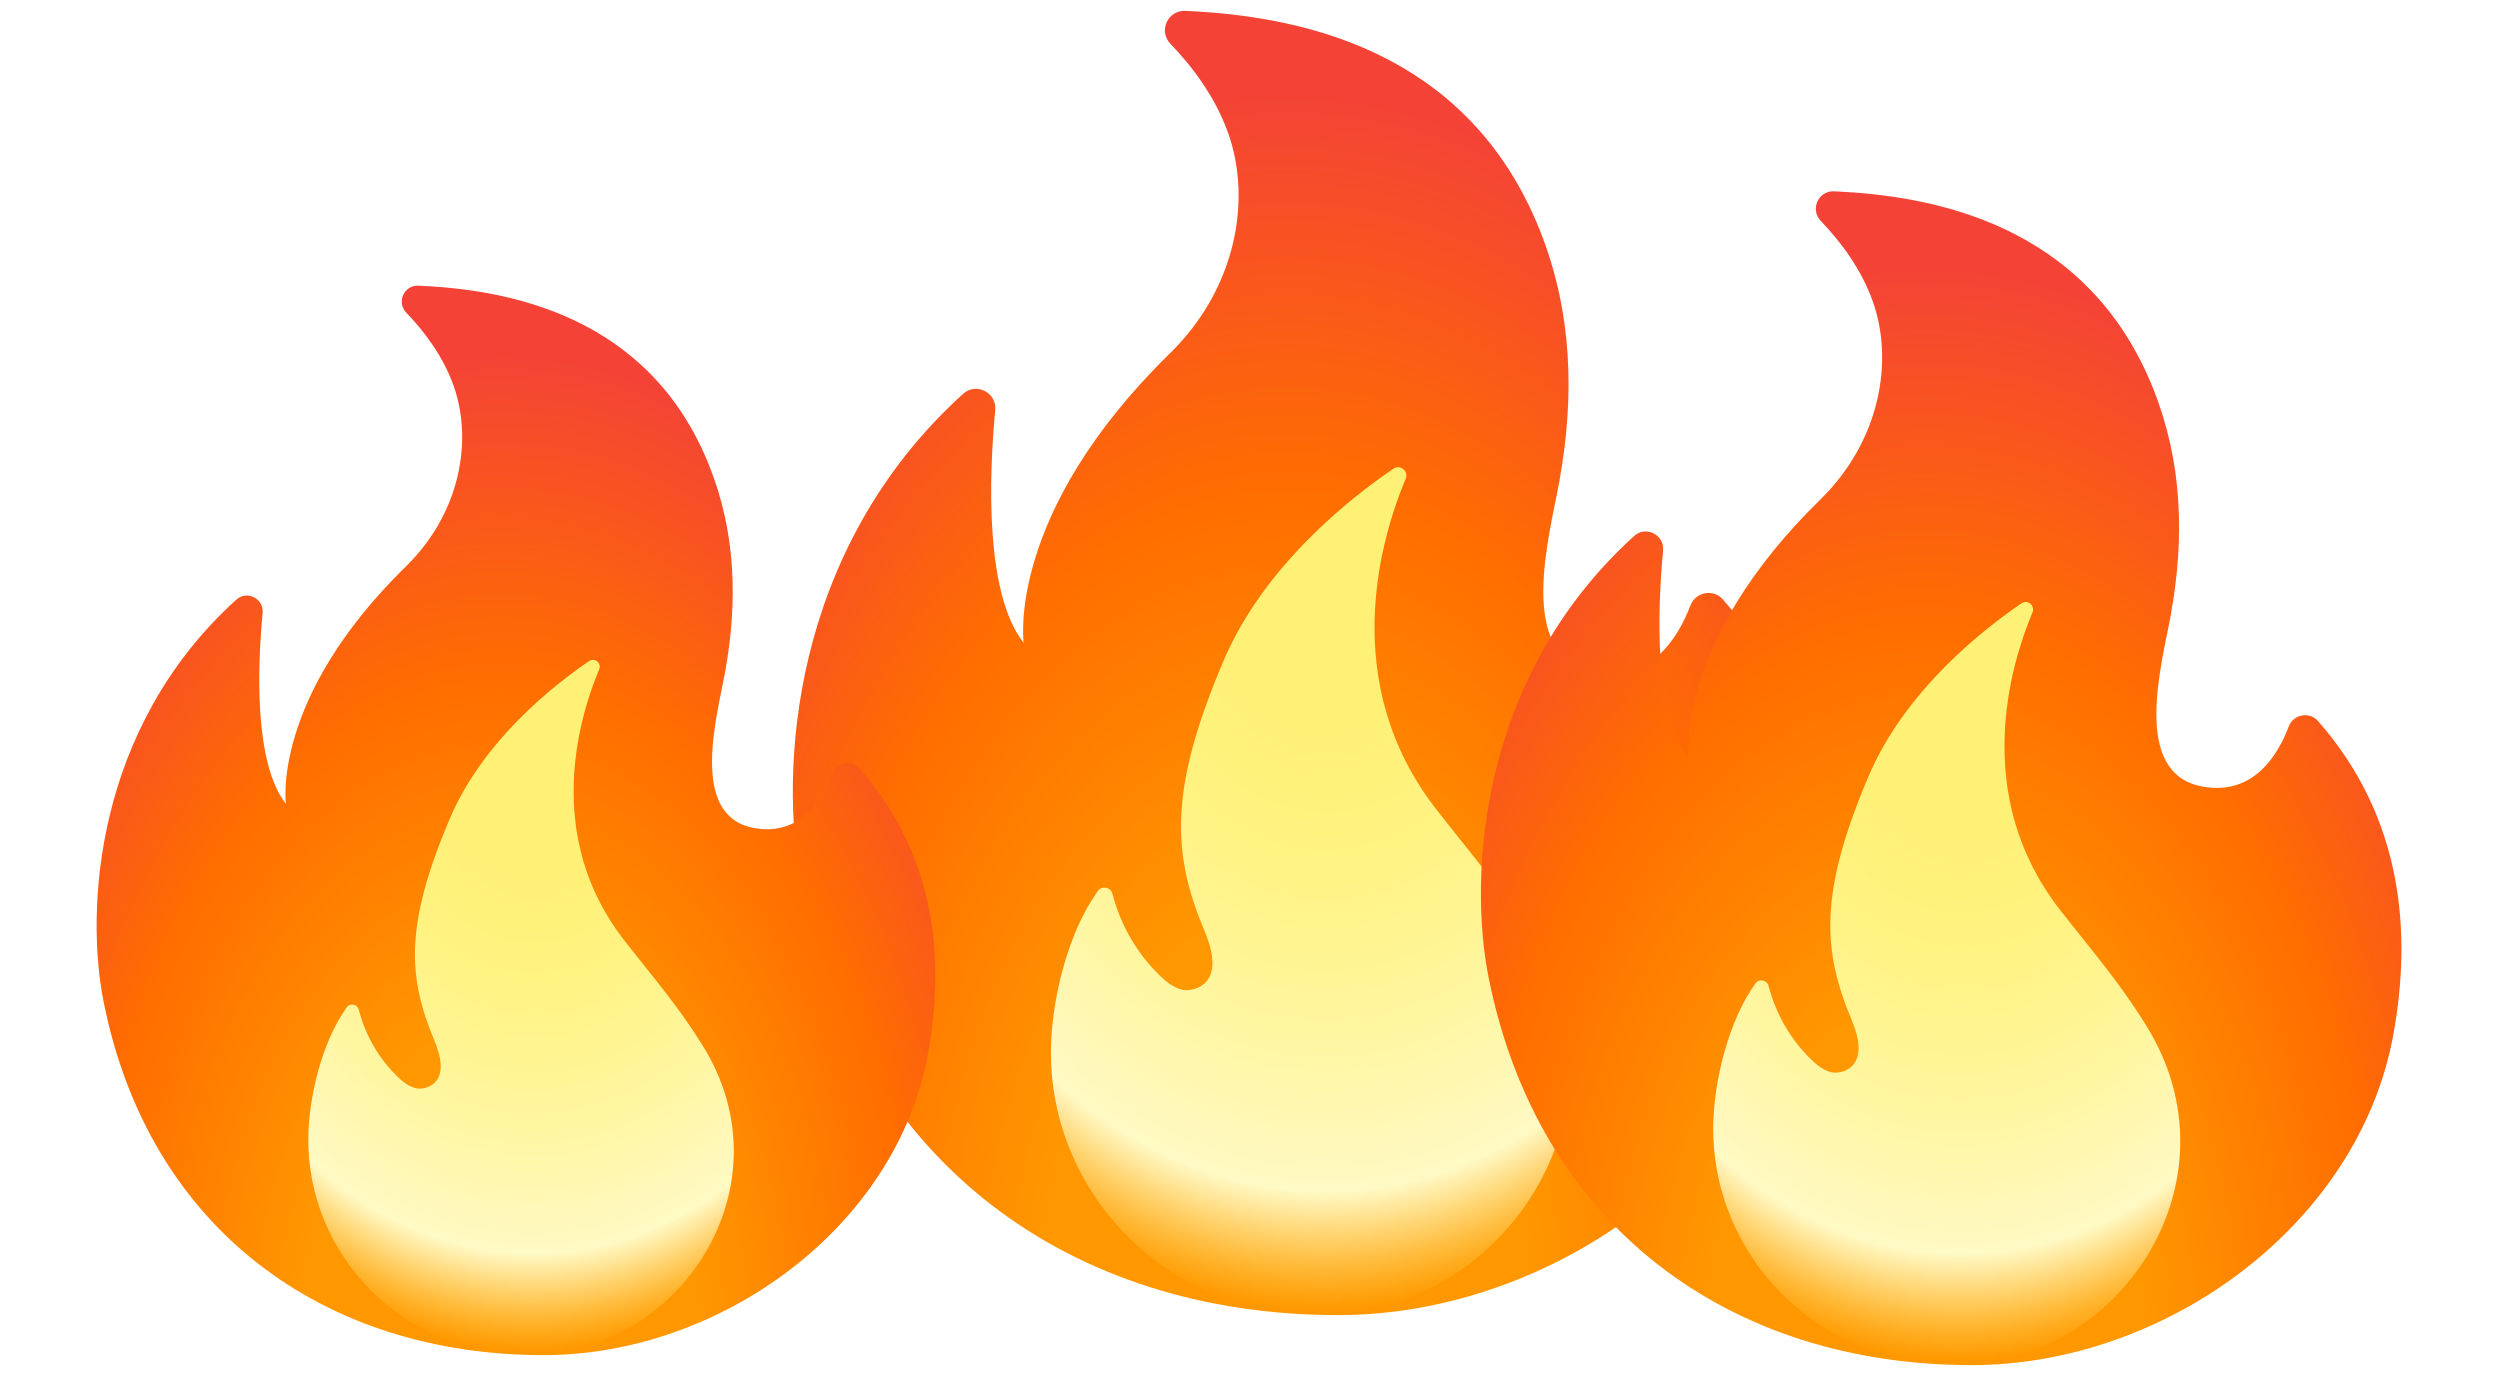
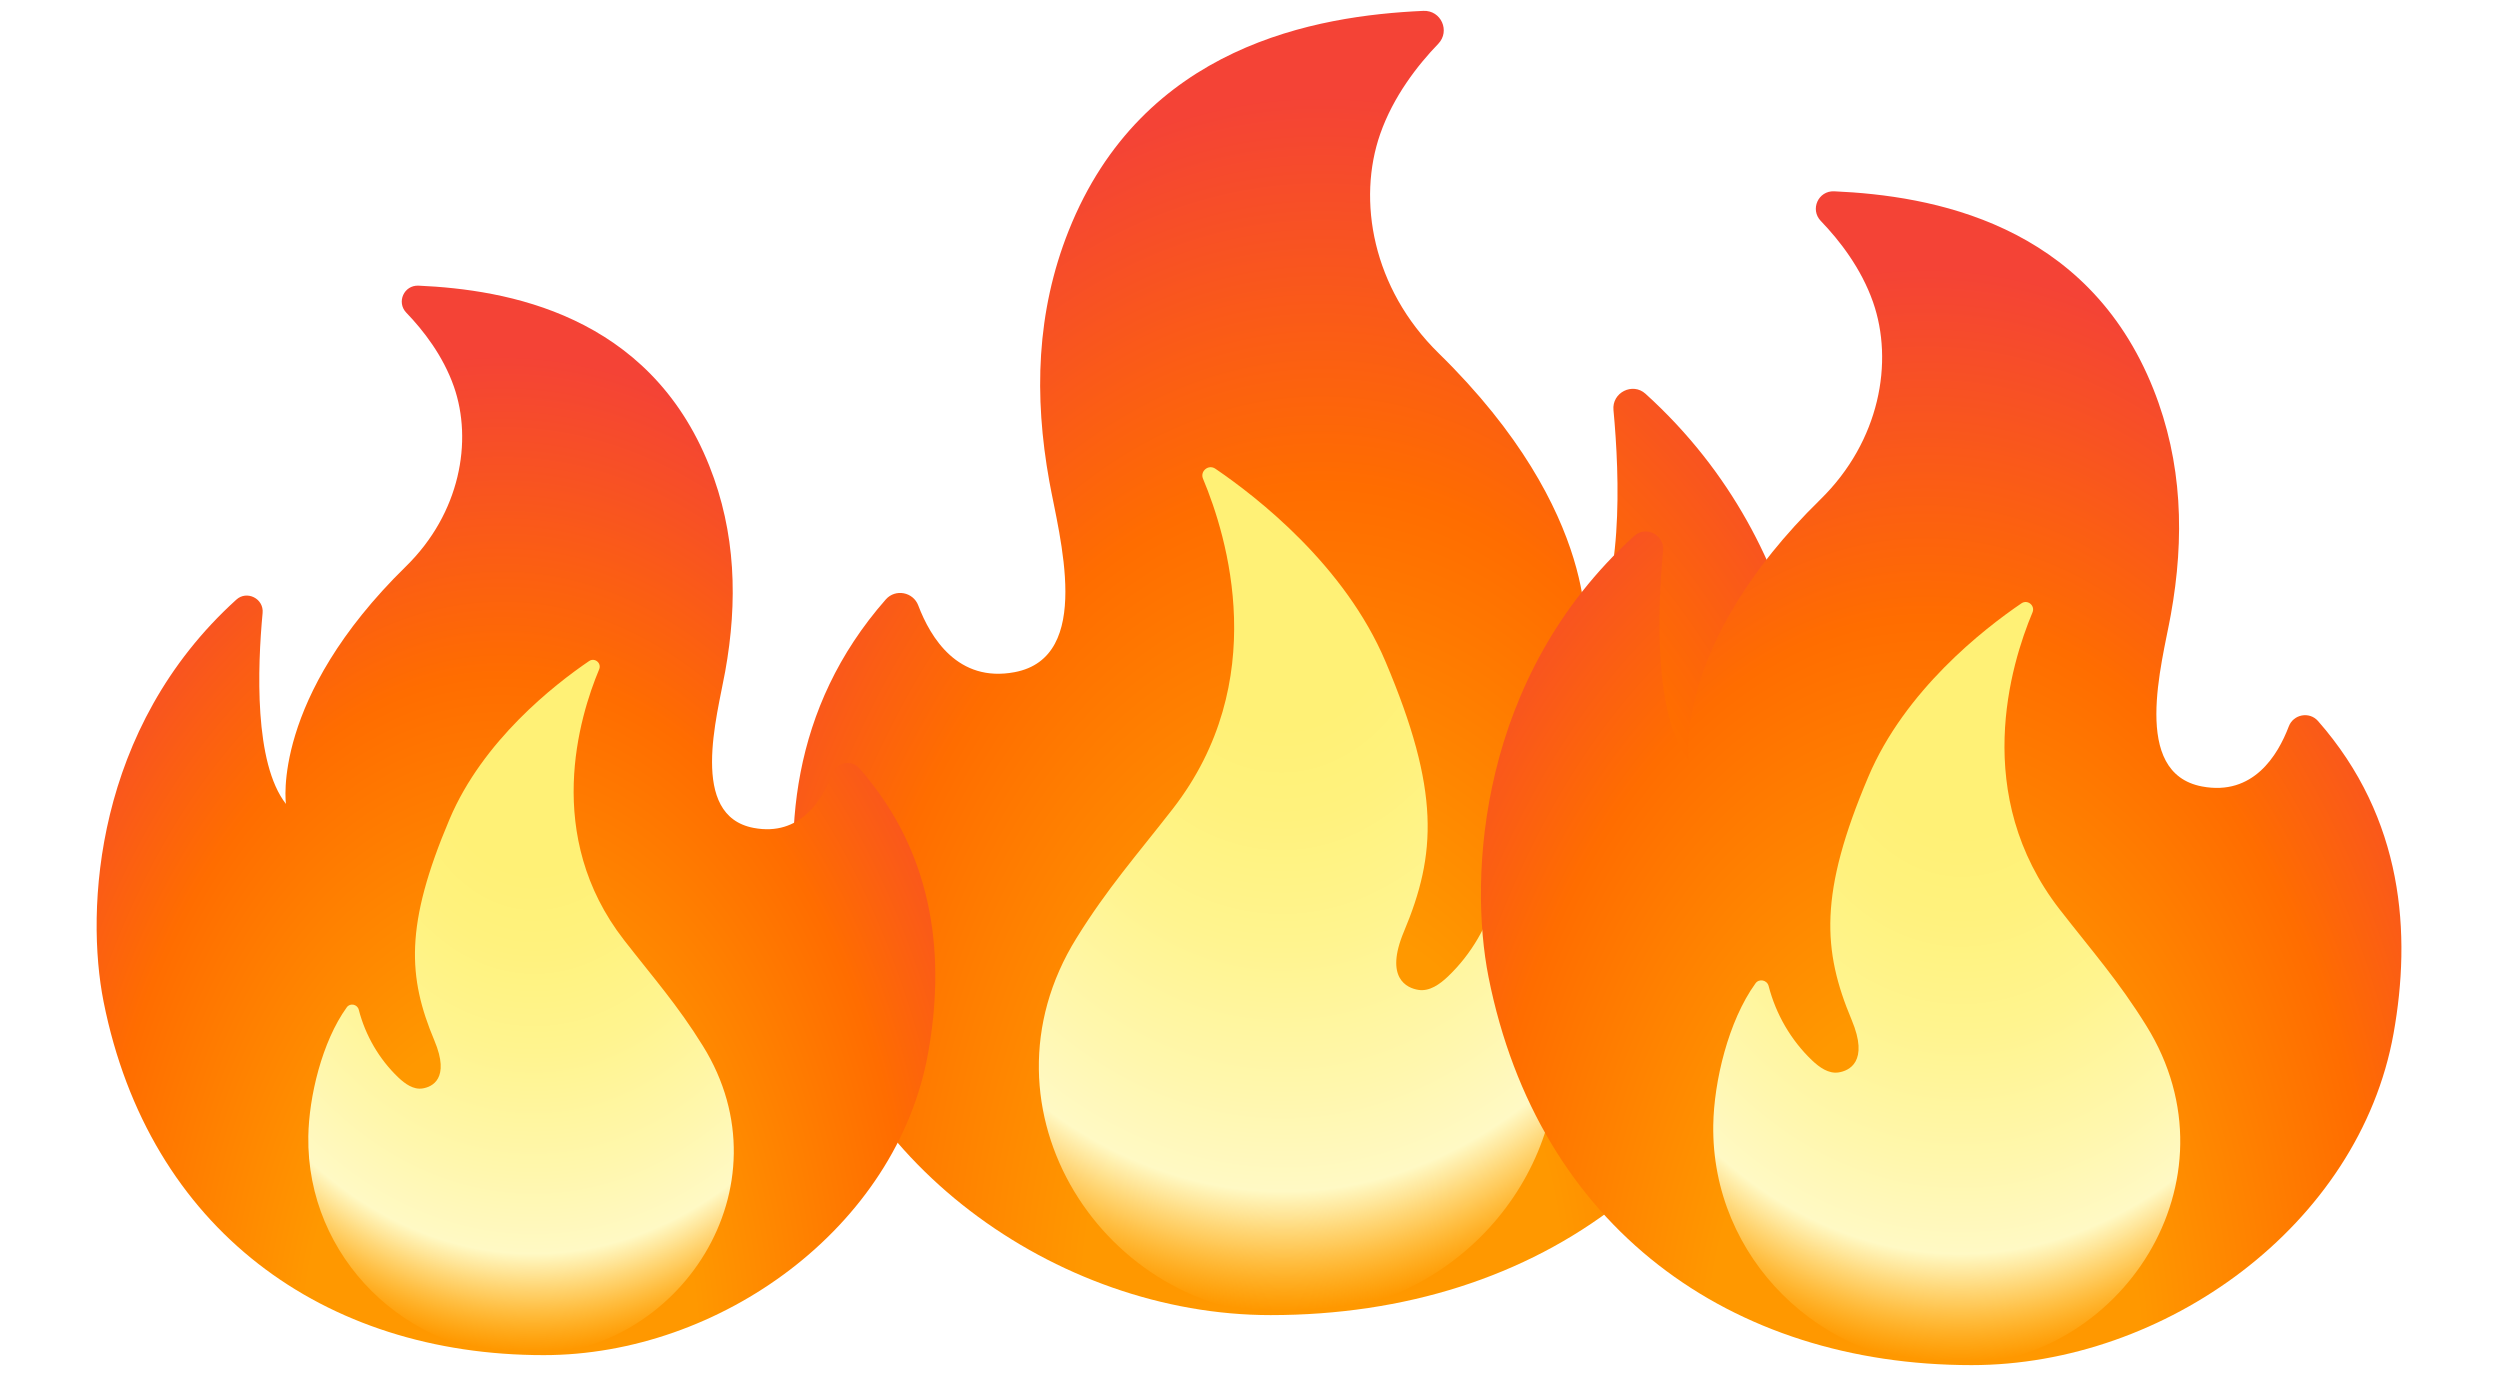
<svg xmlns="http://www.w3.org/2000/svg" width="230" height="128" viewBox="0 0 230 128">
-   <g transform="translate(56 -3) scale(1)">
+   <g transform="translate(56 -3) scale(1) translate(128 0) scale(-1 1)">
    <g>
      <radialGradient id="fire3_p0_SVGID_1_" cx="68.884" cy="124.296" r="70.587" gradientTransform="matrix(-1 -4.343011e-03 -7.125917e-03 1.6408 131.9857 -79.3452)" gradientUnits="userSpaceOnUse">
        <stop offset="0.314" style="stop-color:#FF9800" />
        <stop offset="0.662" style="stop-color:#FF6D00" />
        <stop offset="0.972" style="stop-color:#F44336" />
      </radialGradient>
      <path style="fill:url(#fire3_p0_SVGID_1_);" d="M35.56,40.73c-0.57,6.08-0.97,16.84,2.62,21.42c0,0-1.69-11.82,13.46-26.65   c6.1-5.97,7.51-14.09,5.38-20.18c-1.21-3.45-3.42-6.3-5.34-8.29C50.56,5.86,51.42,3.93,53.05,4c9.86,0.44,25.84,3.18,32.63,20.22   c2.98,7.48,3.2,15.21,1.78,23.07c-0.9,5.02-4.1,16.18,3.2,17.55c5.21,0.98,7.73-3.16,8.86-6.14c0.47-1.24,2.1-1.55,2.98-0.56   c8.8,10.01,9.55,21.8,7.73,31.95c-3.52,19.62-23.39,33.9-43.13,33.9c-24.66,0-44.29-14.11-49.38-39.65   c-2.05-10.31-1.01-30.71,14.89-45.11C33.79,38.15,35.72,39.11,35.56,40.73z" />
      <g>
        <radialGradient id="fire3_p0_SVGID_2_" cx="64.921" cy="54.062" r="73.86" gradientTransform="matrix(-0.0101 0.9999 0.7525 7.603777e-03 26.1538 -11.2668)" gradientUnits="userSpaceOnUse">
          <stop offset="0.214" style="stop-color:#FFF176" />
          <stop offset="0.328" style="stop-color:#FFF27D" />
          <stop offset="0.487" style="stop-color:#FFF48F" />
          <stop offset="0.672" style="stop-color:#FFF7AD" />
          <stop offset="0.793" style="stop-color:#FFF9C4" />
          <stop offset="0.822" style="stop-color:#FFF8BD;stop-opacity:0.804" />
          <stop offset="0.863" style="stop-color:#FFF6AB;stop-opacity:0.529" />
          <stop offset="0.91" style="stop-color:#FFF38D;stop-opacity:0.209" />
          <stop offset="0.941" style="stop-color:#FFF176;stop-opacity:0" />
        </radialGradient>
        <path style="fill:url(#fire3_p0_SVGID_2_);" d="M76.11,77.42c-9.09-11.7-5.02-25.05-2.79-30.37c0.3-0.7-0.5-1.36-1.13-0.93    c-3.91,2.66-11.92,8.92-15.65,17.73c-5.05,11.91-4.69,17.74-1.7,24.86c1.8,4.29-0.29,5.2-1.34,5.36    c-1.02,0.16-1.96-0.52-2.71-1.23c-2.15-2.05-3.7-4.72-4.44-7.6c-0.16-0.62-0.97-0.79-1.34-0.28c-2.8,3.87-4.25,10.08-4.32,14.47    C40.47,113,51.68,124,65.24,124c17.09,0,29.54-18.9,19.72-34.7C82.11,84.7,79.43,81.69,76.11,77.42z" />
      </g>
    </g>
  </g>
  <g transform="translate(-5 23) scale(.82)">
    <g>
      <radialGradient id="fire3_p1_SVGID_1_" cx="68.884" cy="124.296" r="70.587" gradientTransform="matrix(-1 -4.343011e-03 -7.125917e-03 1.6408 131.9857 -79.3452)" gradientUnits="userSpaceOnUse">
        <stop offset="0.314" style="stop-color:#FF9800" />
        <stop offset="0.662" style="stop-color:#FF6D00" />
        <stop offset="0.972" style="stop-color:#F44336" />
      </radialGradient>
      <path style="fill:url(#fire3_p1_SVGID_1_);" d="M35.56,40.73c-0.57,6.08-0.97,16.84,2.62,21.42c0,0-1.69-11.82,13.46-26.65   c6.1-5.97,7.51-14.09,5.38-20.18c-1.21-3.45-3.42-6.3-5.34-8.29C50.56,5.86,51.42,3.93,53.05,4c9.86,0.44,25.84,3.18,32.63,20.22   c2.98,7.48,3.2,15.21,1.78,23.07c-0.9,5.02-4.1,16.18,3.2,17.55c5.21,0.98,7.73-3.16,8.86-6.14c0.47-1.24,2.1-1.55,2.98-0.56   c8.8,10.01,9.55,21.8,7.73,31.95c-3.52,19.62-23.39,33.9-43.13,33.9c-24.66,0-44.29-14.11-49.38-39.65   c-2.05-10.31-1.01-30.71,14.89-45.11C33.79,38.15,35.72,39.11,35.56,40.73z" />
      <g>
        <radialGradient id="fire3_p1_SVGID_2_" cx="64.921" cy="54.062" r="73.86" gradientTransform="matrix(-0.0101 0.9999 0.7525 7.603777e-03 26.1538 -11.2668)" gradientUnits="userSpaceOnUse">
          <stop offset="0.214" style="stop-color:#FFF176" />
          <stop offset="0.328" style="stop-color:#FFF27D" />
          <stop offset="0.487" style="stop-color:#FFF48F" />
          <stop offset="0.672" style="stop-color:#FFF7AD" />
          <stop offset="0.793" style="stop-color:#FFF9C4" />
          <stop offset="0.822" style="stop-color:#FFF8BD;stop-opacity:0.804" />
          <stop offset="0.863" style="stop-color:#FFF6AB;stop-opacity:0.529" />
          <stop offset="0.91" style="stop-color:#FFF38D;stop-opacity:0.209" />
          <stop offset="0.941" style="stop-color:#FFF176;stop-opacity:0" />
        </radialGradient>
        <path style="fill:url(#fire3_p1_SVGID_2_);" d="M76.11,77.42c-9.09-11.7-5.02-25.05-2.79-30.37c0.3-0.7-0.5-1.36-1.13-0.93    c-3.91,2.66-11.92,8.92-15.65,17.73c-5.05,11.91-4.69,17.74-1.7,24.86c1.8,4.29-0.29,5.2-1.34,5.36    c-1.02,0.16-1.96-0.52-2.71-1.23c-2.15-2.05-3.7-4.72-4.44-7.6c-0.16-0.62-0.97-0.79-1.34-0.28c-2.8,3.87-4.25,10.08-4.32,14.47    C40.47,113,51.68,124,65.24,124c17.09,0,29.54-18.9,19.72-34.7C82.11,84.7,79.43,81.69,76.11,77.42z" />
      </g>
    </g>
  </g>
  <g transform="translate(121 14) scale(.90)">
    <g>
      <radialGradient id="fire3_p2_SVGID_1_" cx="68.884" cy="124.296" r="70.587" gradientTransform="matrix(-1 -4.343011e-03 -7.125917e-03 1.6408 131.9857 -79.3452)" gradientUnits="userSpaceOnUse">
        <stop offset="0.314" style="stop-color:#FF9800" />
        <stop offset="0.662" style="stop-color:#FF6D00" />
        <stop offset="0.972" style="stop-color:#F44336" />
      </radialGradient>
      <path style="fill:url(#fire3_p2_SVGID_1_);" d="M35.56,40.73c-0.57,6.08-0.97,16.84,2.62,21.42c0,0-1.69-11.82,13.46-26.65   c6.1-5.97,7.51-14.09,5.38-20.18c-1.21-3.45-3.42-6.3-5.34-8.29C50.56,5.86,51.42,3.93,53.05,4c9.86,0.44,25.84,3.18,32.63,20.22   c2.98,7.48,3.2,15.21,1.78,23.07c-0.9,5.02-4.1,16.18,3.2,17.55c5.21,0.98,7.73-3.16,8.86-6.14c0.47-1.24,2.1-1.55,2.98-0.56   c8.8,10.01,9.55,21.8,7.73,31.95c-3.52,19.62-23.39,33.9-43.13,33.9c-24.66,0-44.29-14.11-49.38-39.65   c-2.05-10.31-1.01-30.71,14.89-45.11C33.79,38.15,35.72,39.11,35.56,40.73z" />
      <g>
        <radialGradient id="fire3_p2_SVGID_2_" cx="64.921" cy="54.062" r="73.86" gradientTransform="matrix(-0.0101 0.9999 0.7525 7.603777e-03 26.1538 -11.2668)" gradientUnits="userSpaceOnUse">
          <stop offset="0.214" style="stop-color:#FFF176" />
          <stop offset="0.328" style="stop-color:#FFF27D" />
          <stop offset="0.487" style="stop-color:#FFF48F" />
          <stop offset="0.672" style="stop-color:#FFF7AD" />
          <stop offset="0.793" style="stop-color:#FFF9C4" />
          <stop offset="0.822" style="stop-color:#FFF8BD;stop-opacity:0.804" />
          <stop offset="0.863" style="stop-color:#FFF6AB;stop-opacity:0.529" />
          <stop offset="0.91" style="stop-color:#FFF38D;stop-opacity:0.209" />
          <stop offset="0.941" style="stop-color:#FFF176;stop-opacity:0" />
        </radialGradient>
        <path style="fill:url(#fire3_p2_SVGID_2_);" d="M76.11,77.42c-9.09-11.7-5.02-25.05-2.79-30.37c0.3-0.7-0.5-1.36-1.13-0.93    c-3.91,2.66-11.92,8.92-15.65,17.73c-5.05,11.91-4.69,17.74-1.7,24.86c1.8,4.29-0.29,5.2-1.34,5.36    c-1.02,0.16-1.96-0.52-2.71-1.23c-2.15-2.05-3.7-4.72-4.44-7.6c-0.16-0.62-0.97-0.79-1.34-0.28c-2.8,3.87-4.25,10.08-4.32,14.47    C40.47,113,51.68,124,65.24,124c17.09,0,29.54-18.9,19.72-34.7C82.11,84.7,79.43,81.69,76.11,77.42z" />
      </g>
    </g>
  </g>
</svg>
